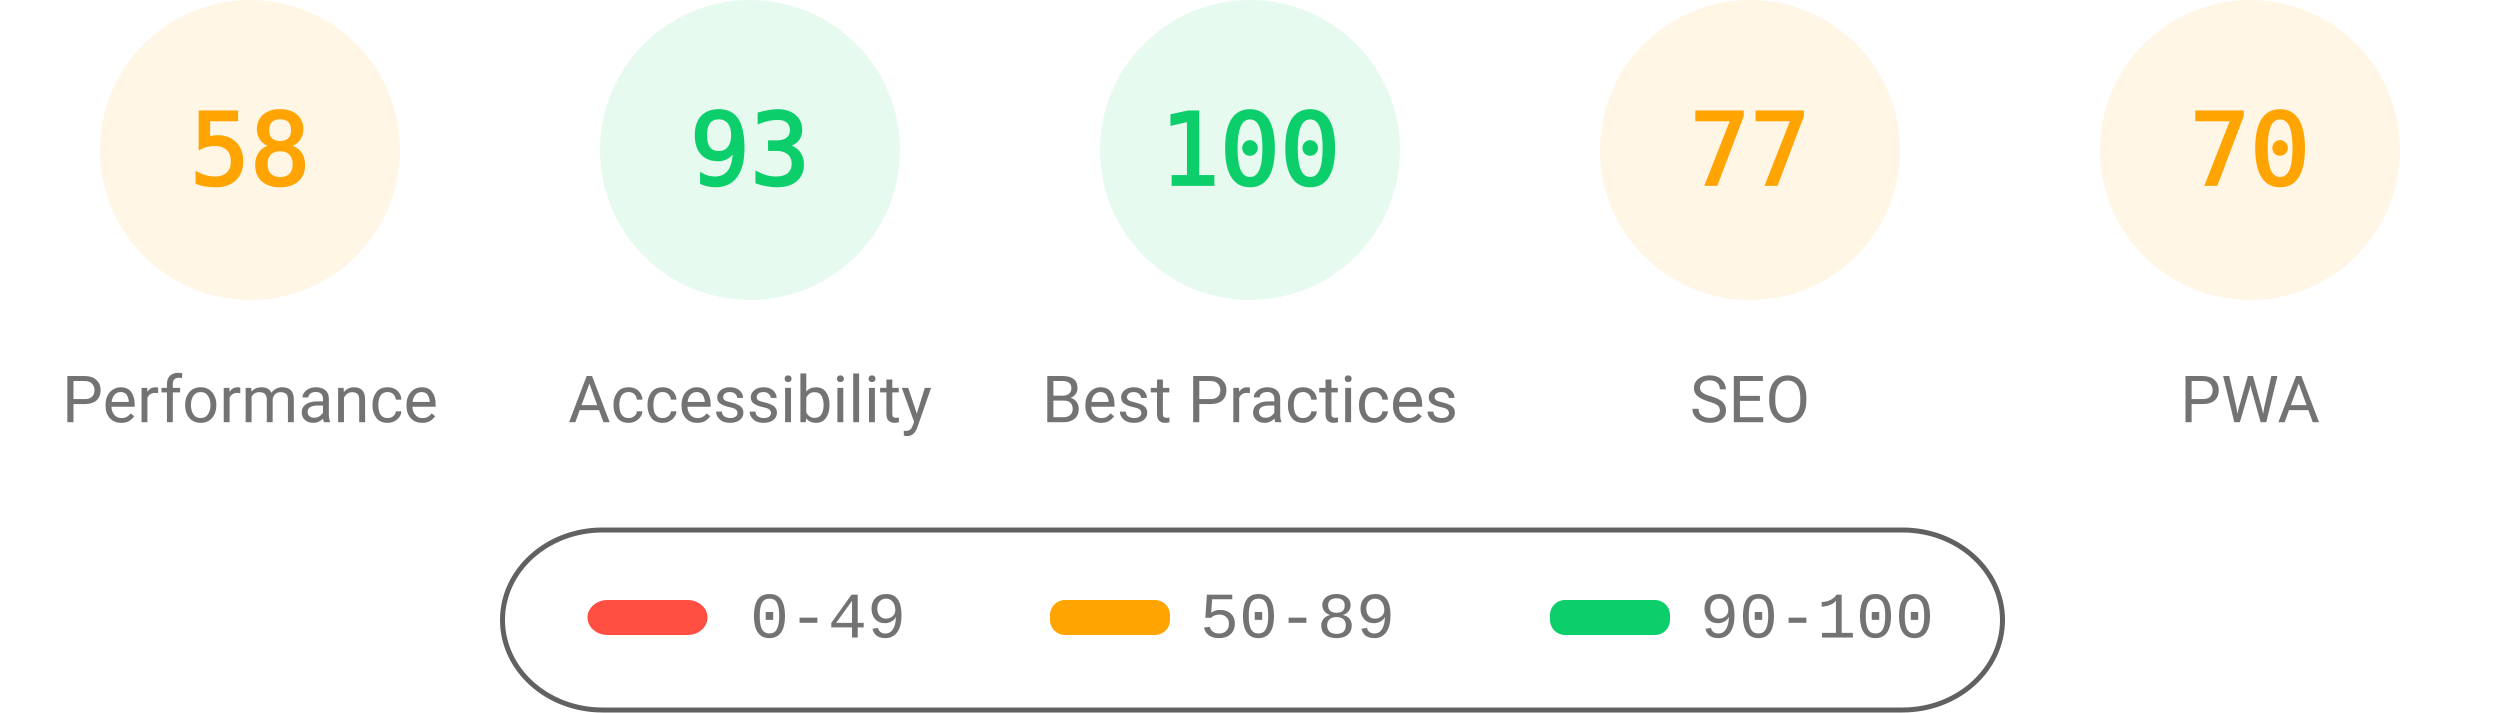
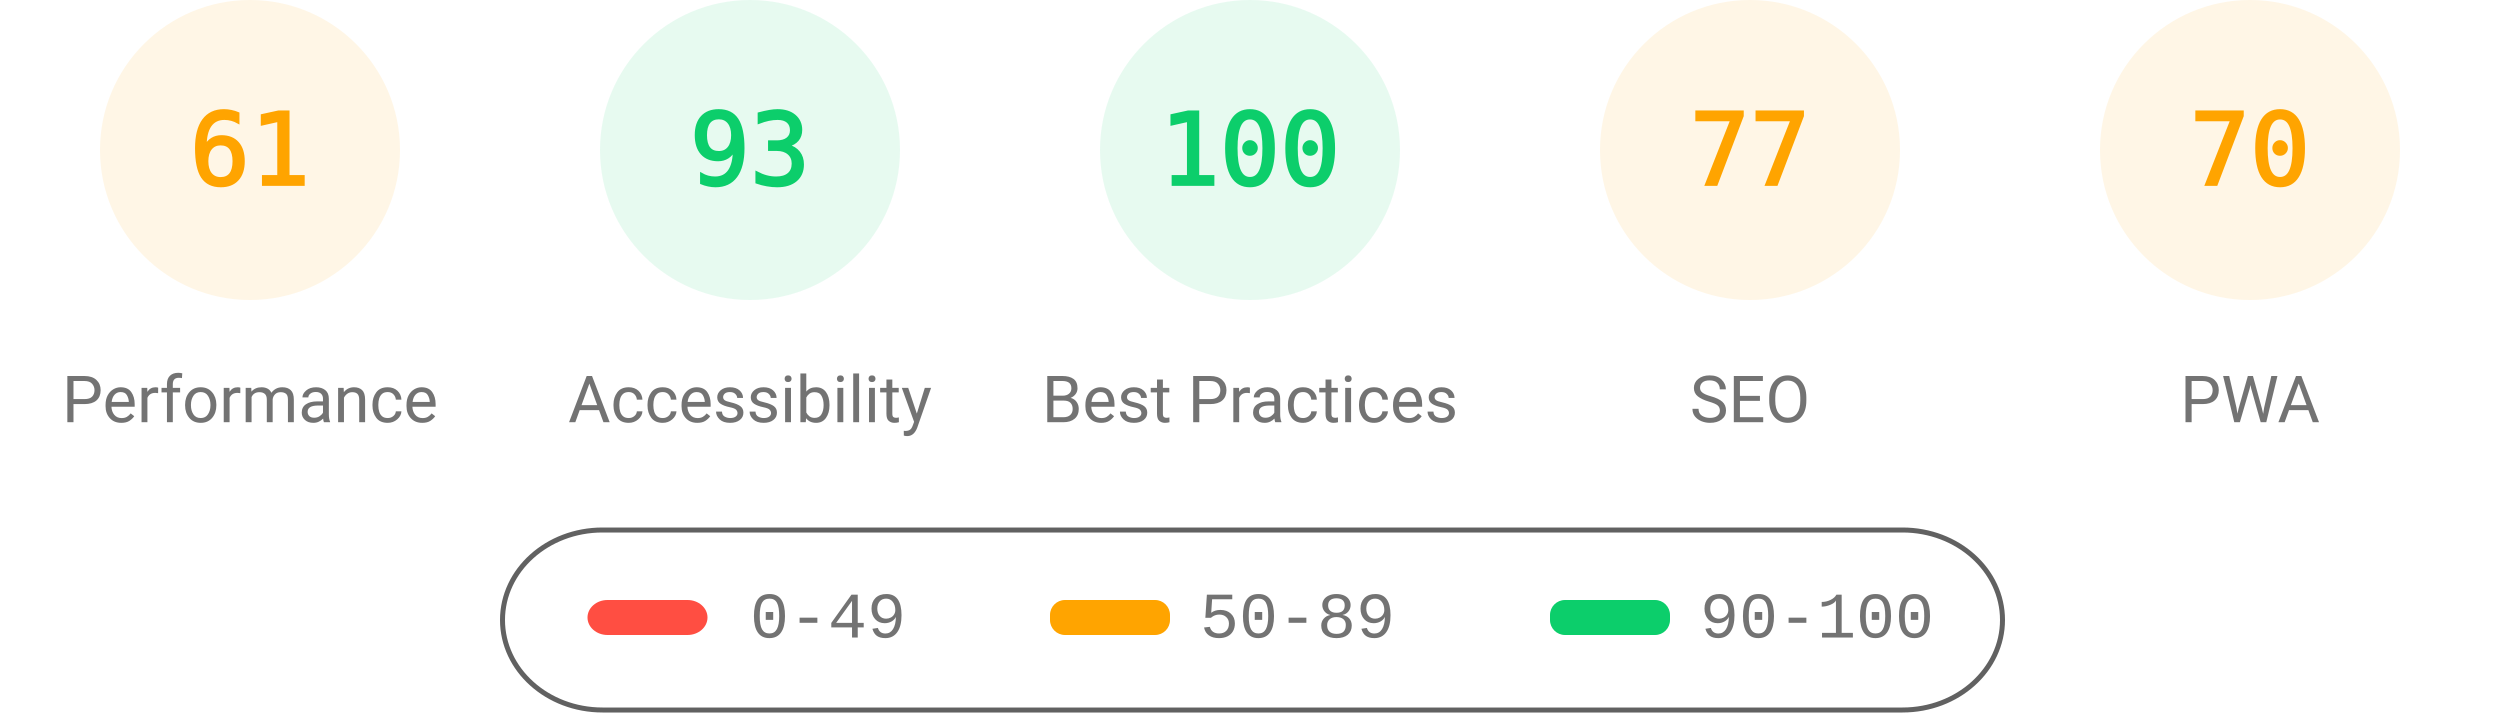
<svg xmlns="http://www.w3.org/2000/svg" fill="none" width="1000" height="285">
  <style>.gauge-base{opacity:.1}.gauge-arc{fill:none;animation-delay:250ms;stroke-linecap:round;transform:rotate(-90deg);transform-origin:100px 60px;animation:load-gauge 1s ease forwards}.guage-text{font-size:40px;font-family:monospace;text-align:center}.guage-red{color:#ff4e42;fill:#ff4e42;stroke:#ff4e42}.guage-orange{color:#ffa400;fill:#ffa400;stroke:#ffa400}.guage-green{color:#0cce6b;fill:#0cce6b;stroke:#0cce6b}.guage-undefined{color:#5c5c5c;fill:#5c5c5c;stroke:#5c5c5c}.guage-title{color:#737373;fill:#737373;stroke:none;font-size:26px;line-height:26px;font-family:Roboto,Halvetica,Arial,sans-serif}@keyframes load-gauge{from{stroke-dasharray:0 352.858}}</style>
  <svg class="guage-div guage-perf guage-orange" viewBox="0 0 200 200" width="200" height="200">
    <circle class="gauge-base" r="56" cx="100" cy="60" stroke-width="8" />
-     <circle class="gauge-arc guage-arc-1" r="56" cx="100" cy="60" stroke-width="8" style="stroke-dasharray:204.078,351.858" />
-     <text class="guage-text" x="100" y="60" alignment-baseline="central" dominant-baseline="central" text-anchor="middle">58</text>
+     <circle class="gauge-arc guage-arc-1" r="56" cx="100" cy="60" stroke-width="8" style="stroke-dasharray:214.633,351.858" />
+     <text class="guage-text" x="100" y="60" alignment-baseline="central" dominant-baseline="central" text-anchor="middle">61</text>
    <text class="guage-title" x="100" y="160" alignment-baseline="central" dominant-baseline="central" text-anchor="middle">Performance</text>
  </svg>
  <svg class="guage-div guage-acc guage-green" viewBox="0 0 200 200" width="200" height="200" x="200">
    <circle class="gauge-base" r="56" cx="100" cy="60" stroke-width="8" />
    <circle class="gauge-arc guage-arc-2" r="56" cx="100" cy="60" stroke-width="8" style="stroke-dasharray:327.228,351.858" />
    <text class="guage-text" x="100" y="60" alignment-baseline="central" dominant-baseline="central" text-anchor="middle">93</text>
    <text class="guage-title" x="100" y="160" alignment-baseline="central" dominant-baseline="central" text-anchor="middle">Accessibility</text>
  </svg>
  <svg class="guage-div guage-best guage-green" viewBox="0 0 200 200" width="200" height="200" x="400">
    <circle class="gauge-base" r="56" cx="100" cy="60" stroke-width="8" />
    <circle class="gauge-arc guage-arc-3" r="56" cx="100" cy="60" stroke-width="8" style="stroke-dasharray:351.858,351.858" />
    <text class="guage-text" x="100" y="60" alignment-baseline="central" dominant-baseline="central" text-anchor="middle">100</text>
    <text class="guage-title" x="100" y="160" alignment-baseline="central" dominant-baseline="central" text-anchor="middle">Best Practices</text>
  </svg>
  <svg class="guage-div guage-seo guage-orange" viewBox="0 0 200 200" width="200" height="200" x="600">
    <circle class="gauge-base" r="56" cx="100" cy="60" stroke-width="8" />
    <circle class="gauge-arc guage-arc-4" r="56" cx="100" cy="60" stroke-width="8" style="stroke-dasharray:270.931,351.858" />
    <text class="guage-text" x="100" y="60" alignment-baseline="central" dominant-baseline="central" text-anchor="middle">77</text>
    <text class="guage-title" x="100" y="160" alignment-baseline="central" dominant-baseline="central" text-anchor="middle">SEO</text>
  </svg>
  <svg class="guage-div guage-pwa guage-orange" viewBox="0 0 200 200" width="200" height="200" x="800">
    <circle class="gauge-base" r="56" cx="100" cy="60" stroke-width="8" />
    <circle class="gauge-arc guage-arc-4" r="56" cx="100" cy="60" stroke-width="8" style="stroke-dasharray:246.301,351.858" />
    <text class="guage-text" x="100" y="60" alignment-baseline="central" dominant-baseline="central" text-anchor="middle">70</text>
    <text class="guage-title" x="100" y="160" alignment-baseline="central" dominant-baseline="central" text-anchor="middle">PWA</text>
  </svg>
  <svg width="604" height="76" x="200" y="210">
    <path fill="none" id="canvas_background" d="M-1-1h604v80H-1z" />
    <rect fill-opacity="0" stroke="#616161" stroke-width="2" rx="40" id="svg_2" height="72" width="600" y="2" x="1" fill="#000" />
    <rect stroke="#000" rx="8" id="svg_3" height="14" width="48" y="30" x="35" stroke-opacity="null" stroke-width="0" fill="#ff4e42" />
    <rect stroke="#000" rx="6" id="svg_4" height="14" width="48" y="30" x="220" stroke-opacity="null" stroke-width="0" fill="#ffa400" />
    <rect stroke="#000" rx="6" id="svg_5" height="14" width="48" y="30" x="420" stroke-opacity="null" stroke-width="0" fill="#0cce6b" />
    <text xml:space="preserve" text-anchor="start" font-family="'Courier New', Courier, monospace" font-size="26" id="svg_6" y="45" x="100" stroke-opacity="null" stroke-width="0" stroke="#000" fill="#737373">0-49</text>
    <text xml:space="preserve" text-anchor="start" font-family="'Courier New', Courier, monospace" font-size="26" id="svg_7" y="45" x="280" stroke-opacity="null" stroke-width="0" stroke="#000" fill="#737373">50-89</text>
    <text xml:space="preserve" text-anchor="start" font-family="'Courier New', Courier, monospace" font-size="26" id="svg_8" y="45" x="480" stroke-opacity="null" stroke-width="0" stroke="#000" fill="#737373">90-100</text>
  </svg>
</svg>
